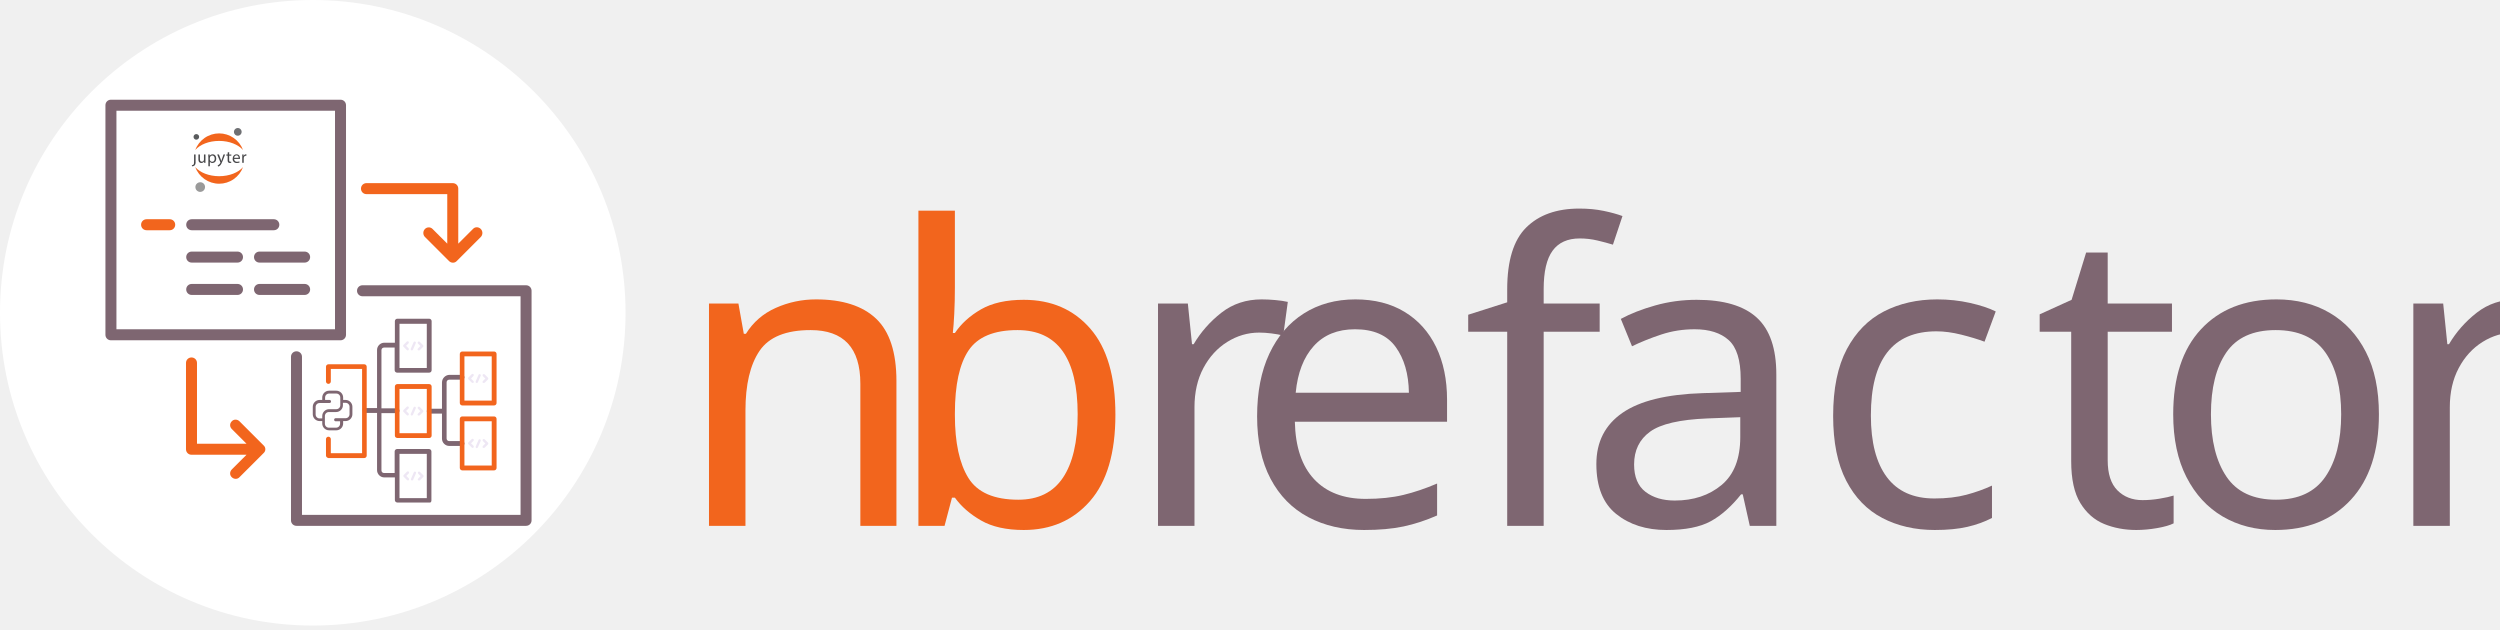
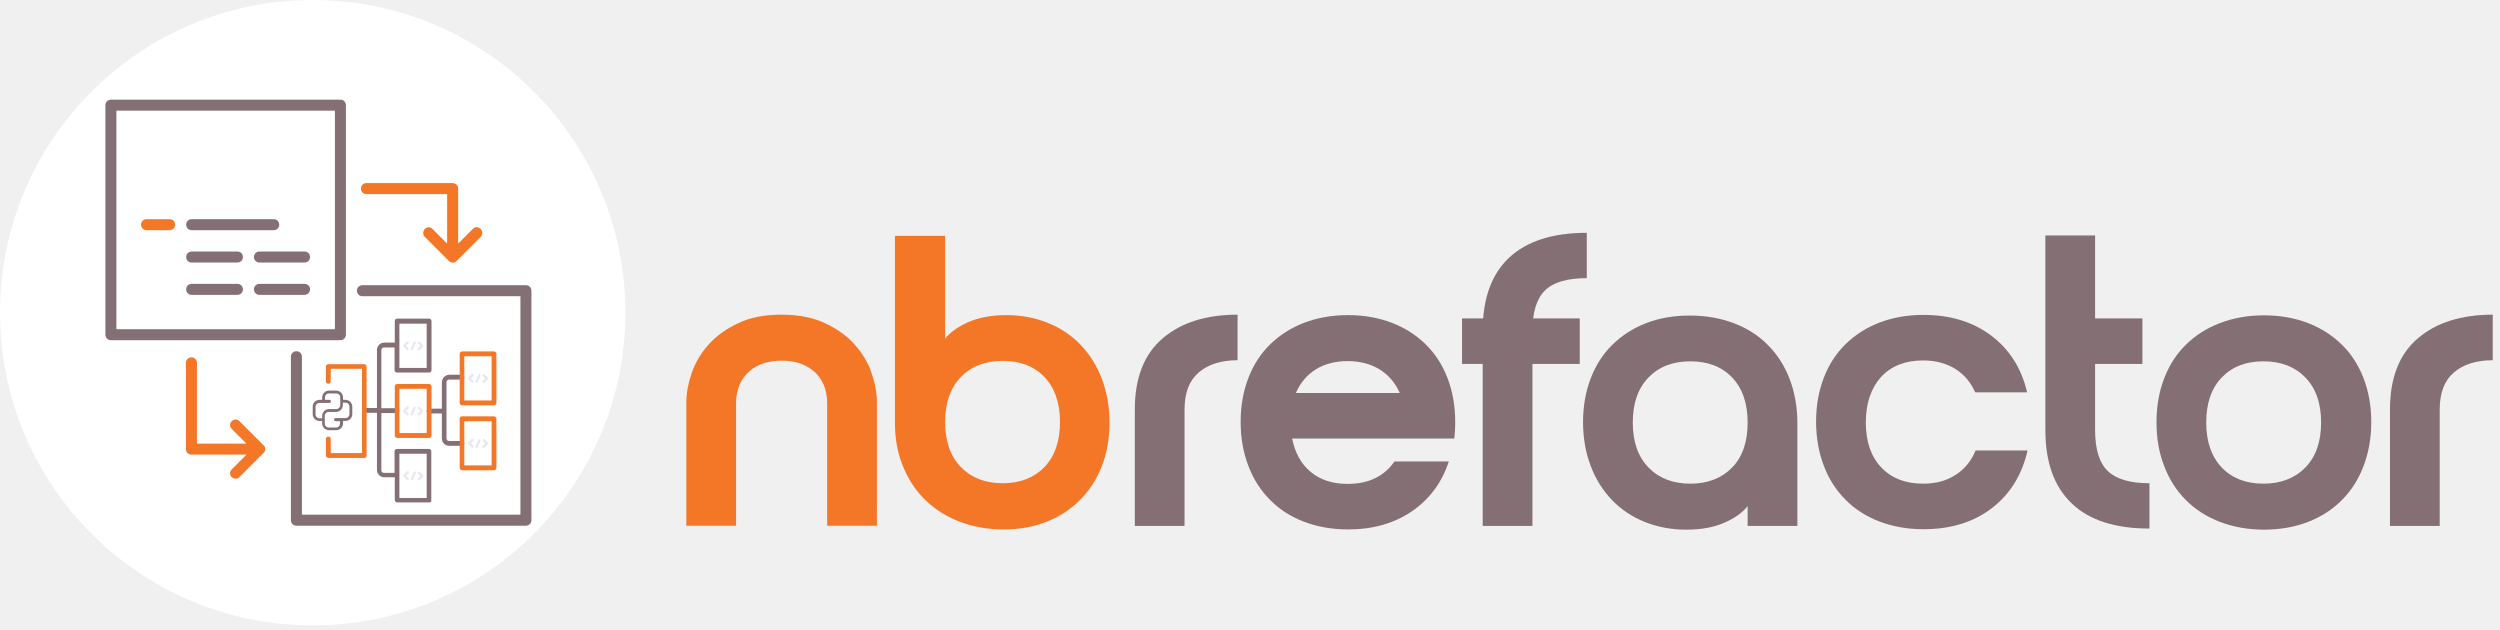
- <svg xmlns="http://www.w3.org/2000/svg" version="1.1" id="svg2" x="0px" y="0px" viewBox="0 0 1514.4 381.3" style="enable-background:new 0 0 1514.4 381.3;" xml:space="preserve">
+ <svg xmlns="http://www.w3.org/2000/svg" version="1.1" id="Layer_1" x="0px" y="0px" viewBox="0 0 1136.1 286" style="enable-background:new 0 0 1136.1 286;" xml:space="preserve">
  <style type="text/css">
	.st0{fill:#FFFFFF;}
- 	.st1{fill:#7E6671;}
- 	.st2{fill:#F2651D;}
- 	.st3{fill:#EEE7F4;}
- 	.st4{font-family:'Ibrand-Regular';}
- 	.st5{font-size:251.217px;}
- 	.st6{fill:#474749;}
- 	.st7{fill:#6F7073;}
- 	.st8{fill:#9A9A9A;}
- 	.st9{fill:#595B5D;}
+ 	.st1{fill:#846F75;}
+ 	.st2{fill:#F37726;}
+ 	.st3{fill:#EBE7F2;}
+ 	.st4{enable-background:new    ;}
+ 	.st5{fill:#4E4E4E;}
+ 	.st6{fill:#767677;}
+ 	.st7{fill:#9E9E9E;}
+ 	.st8{fill:#616262;}
</style>
-   <g id="g8" transform="matrix(1.333333,0,0,-1.333333,0,381.3333)">
-     <g id="g10" transform="scale(0.1)">
-       <path id="path12" class="st0" d="M1421,2860c784.8,0,1421-636.2,1421-1421c0-784.8-636.2-1421-1421-1421C636.2,18,0,654.2,0,1439    C0,2223.8,636.2,2860,1421,2860" />
-       <path id="path14" class="st1" d="M1522,1364H529v993h993V1364z M1572,1339v1043c0,14-11,25-25,25H504c-14,0-25-11-25-25V1339    c0-14,11-25,25-25h1043C1561,1314,1572,1325,1572,1339" />
-       <path id="path16" class="st1" d="M2390,1564h-743c-14,0-25-11-25-25s11-25,25-25h718V521h-993v718c0,14-11,25-25,25s-25-11-25-25    V496c0-14,11-25,25-25h1043c14,0,25,11,25,25v1043C2415,1553,2404,1564,2390,1564" />
-       <path id="path18" class="st1" d="M1244,1864H871c-14,0-25-11-25-25s11-25,25-25h373c14,0,25,11,25,25S1258,1864,1244,1864    L1244,1864" />
-       <path id="path20" class="st1" d="M871,1667h208c14,0,25,11,25,25s-11,25-25,25H871c-14,0-25-11-25-25S857,1667,871,1667" />
-       <path id="path22" class="st1" d="M1384,1717h-205c-14,0-25-11-25-25s11-25,25-25h205c14,0,25,11,25,25S1398,1717,1384,1717" />
-       <path id="path24" class="st1" d="M871,1520h208c14,0,25,11,25,25s-11,25-25,25H871c-14,0-25-11-25-25S857,1520,871,1520" />
-       <path id="path26" class="st1" d="M1384,1570h-205c-14,0-25-11-25-25s11-25,25-25h205c14,0,25,11,25,25S1398,1570,1384,1570" />
-       <path id="path28" class="st2" d="M771,1814H666c-14,0-25,11-25,25s11,25,25,25h105c14,0,25-11,25-25S785,1814,771,1814" />
-       <path id="path30" class="st2" d="M2184,1820c-10,10-26,10-35,0l-67-67v250c0,14-11,25-25,25h-392c-14,0-25-11-25-25s11-25,25-25    h367v-225l-67,67c-10,10-26,9-35-1s-9-25,0-35l110-110c10-10,26-10,35,0l110,110C2194,1794,2194,1810,2184,1820" />
-       <path id="path32" class="st2" d="M1198,836l-110,110c-10,10-26,10-35,0c-10-10-10-25,0-35l67-67H895v367c0,14-11,25-25,25    s-25-11-25-25V819c0-14,11-25,25-25h250l-67-67c-10-10-10-26,0-35c10-10,26-10,35,0l0,0l110,110C1208,811,1208,827,1198,836    L1198,836" />
-       <path id="path34" class="st1" d="M2008,1122v-119h-58c-6,0-11-5-11-11s5-11,11-11h58V867c0-18,15-33,33-33h58c6,0,11,5,11,11    s-5,11-11,11h-58c-7,0-12,5-12,12v255c0,7,5,12,12,12h58c6,0,11,5,11,11s-5,11-11,11h-58C2023,1156,2008,1141,2008,1122" />
-       <path id="path36" class="st1" d="M1815,597v201h124V597H1815z M1939,1389v-201h-124v201H1939z M1960,586v223c0,6-5,11-11,11h-145    c-6,0-11-5-11-11v-98h-48c-7,0-12,5-12,12v260h71c6,0,11,5,11,11c0,6-5,11-11,11h-71v264c0,7,5,12,12,12h48v-103c0-6,5-11,11-11    h146c6,0,11,5,11,11v223c0,6-5,11-11,11h-145c-6,0-11-5-11-11v-98h-48c-18,0-33-15-33-33v-264h-54c-6,0-11-5-11-11c0-6,5-11,11-11    h54V724c0-18,15-33,33-33h48V588c0-6,5-11,11-11h145C1956,575,1960,580,1960,586L1960,586" />
-       <path id="path38" class="st2" d="M1815,1093V892h124v201H1815z M1794,881v223c0,6,5,11,11,11h145c6,0,11-5,11-11V881    c0-6-5-11-11-11h-145C1798,871,1794,875,1794,881" />
-       <path id="path40" class="st2" d="M2110,1241v-201h124v201H2110z M2089,1029v223c0,6,5,11,11,11h145c6,0,11-5,11-11v-223    c0-6-5-11-11-11h-145C2094,1018,2089,1023,2089,1029" />
-       <path id="path42" class="st2" d="M2110,946V745h124v201H2110z M2089,734v223c0,6,5,11,11,11h145c6,0,11-5,11-11V734    c0-6-5-11-11-11h-145C2094,723,2089,728,2089,734" />
-       <path id="path44" class="st2" d="M1481,790v75c0,6,5,11,11,11c6,0,11-5,11-11v-64h142v383h-142v-57c0-6-5-11-11-11    c-6,0-11,5-11,11v67c0,6,5,11,11,11h163c6,0,11-5,11-11V790c0-6-5-11-11-11h-163C1486,780,1481,785,1481,790" />
-       <path id="path46" class="st1" d="M1495,1072h33c10,0,18-8,18-18v-35c0-10-8-18-18-18h-33c-17,0-31-14-31-31v-11h-12    c-10,0-18,8-18,18v34c0,10,8,18,18,18h45c4,0,7,3,7,7s-3,7-7,7h-20v11C1477,1064,1485,1072,1495,1072z M1570,1030c10,0,18-8,18-18    v-34c0-10-8-18-18-18h-45c-4,0-7-3-7-7s3-7,7-7h20v-11c0-10-8-18-18-18h-33c-10,0-18,8-18,18v35c0,10,8,18,18,18h33    c17,0,31,14,31,31v11H1570z M1464,1043h-12c-17,0-31-14-31-31v-34c0-17,14-31,31-31h12v-11c0-17,14-31,31-31h33c17,0,31,14,31,31    v11h11c17,0,31,14,31,31v34c0,17-14,31-31,31h-11v11c0,17-14,31-31,31h-33c-17,0-31-14-31-31V1043" />
-       <path id="path48" class="st3" d="M1871,1268c-3,0-5,2-5,5c0,1,0,1,0,2l13,30c1,3,4,4,7,3s4-4,3-7l-13-30    C1875,1269,1873,1268,1871,1268" />
-       <path id="path50" class="st3" d="M1902,1268c-3,0-5,2-5,5c0,1,1,3,2,4l11,11l-11,11c-2,2-2,6,0,8s6,2,8,0l15-15c2-2,2-6,0-8l0,0    l-15-15C1905,1268,1903,1268,1902,1268" />
-       <path id="path52" class="st3" d="M1852,1268c-1,0-3,1-4,2l-15,15c-2,2-2,6,0,8l15,15c2,2,6,2,8,0s2-6,0-8l0,0l-11-11l11-11    c2-2,2-6,0-8C1855,1268,1854,1268,1852,1268" />
-       <path id="path54" class="st3" d="M1872,677c-3,0-5,2-5,5c0,1,0,1,0,2l13,30c1,3,4,4,7,3s4-4,3-7l-13-30    C1876,678,1874,677,1872,677" />
-       <path id="path56" class="st3" d="M1903,677c-3,0-5,2-5,5c0,1,1,3,2,4l11,11l-11,11c-2,2-2,6,0,8s6,2,8,0l15-15c2-2,2-6,0-8l0,0    l-15-15C1906,677,1904,677,1903,677" />
-       <path id="path58" class="st3" d="M1853,677c-1,0-3,1-4,2l-15,15c-2,2-2,6,0,8l15,15c2,2,6,2,8,0s2-6,0-8l0,0l-11-11l11-11    c2-2,2-6,0-8C1856,677,1854,677,1853,677" />
-       <path id="path60" class="st3" d="M1871,972c-3,0-5,2-5,5c0,1,0,1,0,2l13,30c1,3,4,4,7,3s4-4,3-7l-13-30    C1875,974,1873,972,1871,972" />
-       <path id="path62" class="st3" d="M1902,972c-3,0-5,2-5,5c0,1,1,3,2,4l11,11l-11,11c-2,2-2,6,0,8s6,2,8,0l15-15c2-2,2-6,0-8l0,0    l-15-15C1905,973,1903,972,1902,972" />
-       <path id="path64" class="st3" d="M1852,972c-1,0-3,1-4,2l-15,15c-2,2-2,6,0,8l15,15c2,2,6,2,8,0s2-6,0-8l0,0l-11-11l11-11    c2-2,2-6,0-8C1855,973,1854,972,1852,972" />
-       <path id="path66" class="st3" d="M2166,1120c-3,0-5,2-5,5c0,1,0,1,0,2l13,30c1,3,4,4,7,3s4-4,3-7l-13-30    C2170,1121,2168,1120,2166,1120" />
-       <path id="path68" class="st3" d="M2197,1120c-3,0-5,2-5,5c0,1,1,3,2,4l11,11l-11,11c-2,2-2,6,0,8s6,2,8,0l15-15c2-2,2-6,0-8l0,0    l-15-15C2200,1121,2199,1120,2197,1120" />
-       <path id="path70" class="st3" d="M2147,1120c-1,0-3,1-4,2l-15,15c-2,2-2,6,0,8l15,15c2,2,6,2,8,0s2-6,0-8l0,0l-11-12l11-11    c2-2,2-6,0-8C2150,1121,2149,1120,2147,1120" />
-       <path id="path72" class="st3" d="M2166,824c-3,0-5,2-5,5c0,1,0,1,0,2l13,30c1,3,4,4,7,3s4-4,3-7l-13-30    C2170,826,2168,824,2166,824" />
-       <path id="path74" class="st3" d="M2197,825c-3,0-5,2-5,5c0,1,1,3,2,4l11,11l-11,11c-2,2-2,6,0,8s6,2,8,0l15-15c2-2,2-6,0-8l0,0    l-15-15C2200,825,2199,825,2197,825" />
-       <path id="path76" class="st3" d="M2147,825c-1,0-3,1-4,2l-15,15c-2,2-2,6,0,8l15,15c2,2,6,2,8,0s2-6,0-8l0,0l-11-11l11-11    c2-2,2-6,0-8C2150,825,2149,825,2147,825" />
-       <g id="g78" transform="scale(10)">
-         <text transform="matrix(0.75 0 0 -0.75 306.0876 47.0998)" class="st2 st4 st5">n</text>
-         <text transform="matrix(0.75 0 0 -0.75 401.234 47.0998)" class="st2 st4 st5">b</text>
+   <g>
+     <circle class="st0" cx="142.1" cy="142.1" r="142.1" />
+   </g>
+   <g>
+     <path class="st1" d="M157.2,152.1V47.8c0-1.4-1.1-2.5-2.5-2.5H50.4c-1.4,0-2.5,1.1-2.5,2.5v104.3c0,1.4,1.1,2.5,2.5,2.5h104.3   C156.1,154.6,157.2,153.5,157.2,152.1z M152.2,149.6H52.9V50.3h99.3L152.2,149.6L152.2,149.6z" />
+   </g>
+   <g>
+     <path class="st1" d="M239,129.6h-74.3c-1.4,0-2.5,1.1-2.5,2.5s1.1,2.5,2.5,2.5h71.8v99.3h-99.3v-71.8c0-1.4-1.1-2.5-2.5-2.5   s-2.5,1.1-2.5,2.5v74.3c0,1.4,1.1,2.5,2.5,2.5H239c1.4,0,2.5-1.1,2.5-2.5V132.1C241.5,130.7,240.4,129.6,239,129.6z" />
+   </g>
+   <g>
+     <path class="st1" d="M124.4,99.6H87.1c-1.4,0-2.5,1.1-2.5,2.5s1.1,2.5,2.5,2.5h37.3c1.4,0,2.5-1.1,2.5-2.5S125.8,99.6,124.4,99.6   L124.4,99.6z" />
+   </g>
+   <g>
+     <path class="st1" d="M87.1,119.3h20.8c1.4,0,2.5-1.1,2.5-2.5s-1.1-2.5-2.5-2.5H87.1c-1.4,0-2.5,1.1-2.5,2.5S85.7,119.3,87.1,119.3z   " />
+   </g>
+   <g>
+     <path class="st1" d="M138.4,114.3h-20.5c-1.4,0-2.5,1.1-2.5,2.5s1.1,2.5,2.5,2.5h20.5c1.4,0,2.5-1.1,2.5-2.5   S139.8,114.3,138.4,114.3z" />
+   </g>
+   <g>
+     <path class="st1" d="M87.1,134h20.8c1.4,0,2.5-1.1,2.5-2.5s-1.1-2.5-2.5-2.5H87.1c-1.4,0-2.5,1.1-2.5,2.5S85.7,134,87.1,134z" />
+   </g>
+   <g>
+     <path class="st1" d="M138.4,129h-20.5c-1.4,0-2.5,1.1-2.5,2.5s1.1,2.5,2.5,2.5h20.5c1.4,0,2.5-1.1,2.5-2.5S139.8,129,138.4,129z" />
+   </g>
+   <g>
+     <path class="st2" d="M77.1,104.6H66.6c-1.4,0-2.5-1.1-2.5-2.5s1.1-2.5,2.5-2.5h10.5c1.4,0,2.5,1.1,2.5,2.5S78.5,104.6,77.1,104.6z" />
+   </g>
+   <g>
+     <path class="st2" d="M218.4,104c-1-1-2.6-1-3.5,0l-6.7,6.7v-25c0-1.4-1.1-2.5-2.5-2.5h-39.2c-1.4,0-2.5,1.1-2.5,2.5   s1.1,2.5,2.5,2.5h36.7v22.5l-6.7-6.7c-1-1-2.6-0.9-3.5,0.1s-0.9,2.5,0,3.5l11,11c1,1,2.6,1,3.5,0l11-11   C219.4,106.6,219.4,105,218.4,104z" />
+   </g>
+   <g>
+     <path class="st2" d="M119.8,202.4l-11-11c-1-1-2.6-1-3.5,0c-1,1-1,2.5,0,3.5l6.7,6.7H89.5v-36.7c0-1.4-1.1-2.5-2.5-2.5   s-2.5,1.1-2.5,2.5v39.2c0,1.4,1.1,2.5,2.5,2.5h25l-6.7,6.7c-1,1-1,2.6,0,3.5c1,1,2.6,1,3.5,0l0,0l11-11   C120.8,204.9,120.8,203.3,119.8,202.4L119.8,202.4z" />
+   </g>
+   <g>
+     <path class="st1" d="M200.8,173.8v11.9H195c-0.6,0-1.1,0.5-1.1,1.1s0.5,1.1,1.1,1.1h5.8v11.4c0,1.8,1.5,3.3,3.3,3.3h5.8   c0.6,0,1.1-0.5,1.1-1.1s-0.5-1.1-1.1-1.1h-5.8c-0.7,0-1.2-0.5-1.2-1.2v-25.5c0-0.7,0.5-1.2,1.2-1.2h5.8c0.6,0,1.1-0.5,1.1-1.1   s-0.5-1.1-1.1-1.1h-5.8C202.3,170.4,200.8,171.9,200.8,173.8z" />
+   </g>
+   <g>
+     <path class="st1" d="M196,227.4v-22.3c0-0.6-0.5-1.1-1.1-1.1h-14.5c-0.6,0-1.1,0.5-1.1,1.1v9.8h-4.8c-0.7,0-1.2-0.5-1.2-1.2v-26   h7.1c0.6,0,1.1-0.5,1.1-1.1s-0.5-1.1-1.1-1.1h-7.1v-26.4c0-0.7,0.5-1.2,1.2-1.2h4.8v10.3c0,0.6,0.5,1.1,1.1,1.1H195   c0.6,0,1.1-0.5,1.1-1.1v-22.3c0-0.6-0.5-1.1-1.1-1.1h-14.5c-0.6,0-1.1,0.5-1.1,1.1v9.8h-4.8c-1.8,0-3.3,1.5-3.3,3.3v26.4h-5.4   c-0.6,0-1.1,0.5-1.1,1.1s0.5,1.1,1.1,1.1h5.4v26c0,1.8,1.5,3.3,3.3,3.3h4.8v10.3c0,0.6,0.5,1.1,1.1,1.1H195   C195.6,228.5,196,228,196,227.4L196,227.4z M193.9,147.1v20.1h-12.4v-20.1H193.9z M181.5,226.3v-20.1h12.4v20.1H181.5z" />
+   </g>
+   <g>
+     <path class="st2" d="M179.4,197.9v-22.3c0-0.6,0.5-1.1,1.1-1.1H195c0.6,0,1.1,0.5,1.1,1.1v22.3c0,0.6-0.5,1.1-1.1,1.1h-14.5   C179.8,198.9,179.4,198.5,179.4,197.9z M181.5,176.7v20.1h12.4v-20.1H181.5z" />
+   </g>
+   <g>
+     <path class="st2" d="M208.9,183.1v-22.3c0-0.6,0.5-1.1,1.1-1.1h14.5c0.6,0,1.1,0.5,1.1,1.1v22.3c0,0.6-0.5,1.1-1.1,1.1H210   C209.4,184.2,208.9,183.7,208.9,183.1z M211,161.9V182h12.4v-20.1H211z" />
+   </g>
+   <g>
+     <path class="st2" d="M208.9,212.6v-22.3c0-0.6,0.5-1.1,1.1-1.1h14.5c0.6,0,1.1,0.5,1.1,1.1v22.3c0,0.6-0.5,1.1-1.1,1.1H210   C209.4,213.7,208.9,213.2,208.9,212.6z M211,191.4v20.1h12.4v-20.1H211z" />
+   </g>
+   <g>
+     <path class="st2" d="M148.1,207v-7.5c0-0.6,0.5-1.1,1.1-1.1s1.1,0.5,1.1,1.1v6.4h14.2v-38.3h-14.2v5.7c0,0.6-0.5,1.1-1.1,1.1   s-1.1-0.5-1.1-1.1v-6.7c0-0.6,0.5-1.1,1.1-1.1h16.3c0.6,0,1.1,0.5,1.1,1.1V207c0,0.6-0.5,1.1-1.1,1.1h-16.3   C148.6,208,148.1,207.5,148.1,207z" />
+   </g>
+   <g>
+     <path class="st1" d="M146.4,181.7h-1.2c-1.7,0-3.1,1.4-3.1,3.1v3.4c0,1.7,1.4,3.1,3.1,3.1h1.2v1.1c0,1.7,1.4,3.1,3.1,3.1h3.3   c1.7,0,3.1-1.4,3.1-3.1v-1.1h1.1c1.7,0,3.1-1.4,3.1-3.1v-3.4c0-1.7-1.4-3.1-3.1-3.1h-1.1v-1.1c0-1.7-1.4-3.1-3.1-3.1h-3.3   c-1.7,0-3.1,1.4-3.1,3.1V181.7z M157,183c1,0,1.8,0.8,1.8,1.8v3.4c0,1-0.8,1.8-1.8,1.8h-4.5c-0.4,0-0.7,0.3-0.7,0.7   s0.3,0.7,0.7,0.7h2v1.1c0,1-0.8,1.8-1.8,1.8h-3.3c-1,0-1.8-0.8-1.8-1.8V189c0-1,0.8-1.8,1.8-1.8h3.3c1.7,0,3.1-1.4,3.1-3.1V183H157   z M149.5,178.8h3.3c1,0,1.8,0.8,1.8,1.8v3.5c0,1-0.8,1.8-1.8,1.8h-3.3c-1.7,0-3.1,1.4-3.1,3.1v1.1h-1.2c-1,0-1.8-0.8-1.8-1.8v-3.4   c0-1,0.8-1.8,1.8-1.8h4.5c0.4,0,0.7-0.3,0.7-0.7s-0.3-0.7-0.7-0.7h-2v-1.1C147.7,179.6,148.5,178.8,149.5,178.8z" />
+   </g>
+   <g>
+     <g>
+       <path class="st3" d="M187.1,159.2c-0.3,0-0.5-0.2-0.5-0.5c0-0.1,0-0.1,0-0.2l1.3-3c0.1-0.3,0.4-0.4,0.7-0.3    c0.3,0.1,0.4,0.4,0.3,0.7l-1.3,3C187.5,159.1,187.3,159.2,187.1,159.2z" />
+     </g>
+     <g>
+       <path class="st3" d="M190.2,159.2c-0.3,0-0.5-0.2-0.5-0.5c0-0.1,0.1-0.3,0.2-0.4l1.1-1.1l-1.1-1.1c-0.2-0.2-0.2-0.6,0-0.8    s0.6-0.2,0.8,0l1.5,1.5c0.2,0.2,0.2,0.6,0,0.8l0,0l-1.5,1.5C190.5,159.2,190.3,159.2,190.2,159.2z" />
+     </g>
+     <g>
+       <path class="st3" d="M185.2,159.2c-0.1,0-0.3-0.1-0.4-0.2l-1.5-1.5c-0.2-0.2-0.2-0.6,0-0.8l1.5-1.5c0.2-0.2,0.6-0.2,0.8,0    s0.2,0.6,0,0.8l0,0l-1.1,1.1l1.1,1.1c0.2,0.2,0.2,0.6,0,0.8C185.5,159.2,185.4,159.2,185.2,159.2z" />
+     </g>
+   </g>
+   <g>
+     <g>
+       <path class="st3" d="M187.2,218.3c-0.3,0-0.5-0.2-0.5-0.5c0-0.1,0-0.1,0-0.2l1.3-3c0.1-0.3,0.4-0.4,0.7-0.3s0.4,0.4,0.3,0.7    l-1.3,3C187.6,218.2,187.4,218.3,187.2,218.3z" />
+     </g>
+     <g>
+       <path class="st3" d="M190.3,218.3c-0.3,0-0.5-0.2-0.5-0.5c0-0.1,0.1-0.3,0.2-0.4l1.1-1.1l-1.1-1.1c-0.2-0.2-0.2-0.6,0-0.8    s0.6-0.2,0.8,0l1.5,1.5c0.2,0.2,0.2,0.6,0,0.8l0,0l-1.5,1.5C190.6,218.3,190.4,218.3,190.3,218.3z" />
+     </g>
+     <g>
+       <path class="st3" d="M185.3,218.3c-0.1,0-0.3-0.1-0.4-0.2l-1.5-1.5c-0.2-0.2-0.2-0.6,0-0.8l1.5-1.5c0.2-0.2,0.6-0.2,0.8,0    s0.2,0.6,0,0.8l0,0l-1.1,1.1l1.1,1.1c0.2,0.2,0.2,0.6,0,0.8C185.6,218.3,185.4,218.3,185.3,218.3z" />
+     </g>
+   </g>
+   <g>
+     <g>
+       <path class="st3" d="M187.1,188.8c-0.3,0-0.5-0.2-0.5-0.5c0-0.1,0-0.1,0-0.2l1.3-3c0.1-0.3,0.4-0.4,0.7-0.3s0.4,0.4,0.3,0.7    l-1.3,3C187.5,188.6,187.3,188.8,187.1,188.8z" />
+     </g>
+     <g>
+       <path class="st3" d="M190.2,188.8c-0.3,0-0.5-0.2-0.5-0.5c0-0.1,0.1-0.3,0.2-0.4l1.1-1.1l-1.1-1.1c-0.2-0.2-0.2-0.6,0-0.8    s0.6-0.2,0.8,0l1.5,1.5c0.2,0.2,0.2,0.6,0,0.8l0,0l-1.5,1.5C190.5,188.7,190.3,188.8,190.2,188.8z" />
+     </g>
+     <g>
+       <path class="st3" d="M185.2,188.8c-0.1,0-0.3-0.1-0.4-0.2l-1.5-1.5c-0.2-0.2-0.2-0.6,0-0.8l1.5-1.5c0.2-0.2,0.6-0.2,0.8,0    s0.2,0.6,0,0.8l0,0l-1.1,1.1l1.1,1.1c0.2,0.2,0.2,0.6,0,0.8C185.5,188.7,185.4,188.8,185.2,188.8z" />
+     </g>
+   </g>
+   <g>
+     <g>
+       <path class="st3" d="M216.6,174c-0.3,0-0.5-0.2-0.5-0.5c0-0.1,0-0.1,0-0.2l1.3-3c0.1-0.3,0.4-0.4,0.7-0.3s0.4,0.4,0.3,0.7l-1.3,3    C217,173.9,216.8,174,216.6,174z" />
+     </g>
+     <g>
+       <path class="st3" d="M219.7,174c-0.3,0-0.5-0.2-0.5-0.5c0-0.1,0.1-0.3,0.2-0.4l1.1-1.1l-1.1-1.1c-0.2-0.2-0.2-0.6,0-0.8    s0.6-0.2,0.8,0l1.5,1.5c0.2,0.2,0.2,0.6,0,0.8l0,0l-1.5,1.5C220,173.9,219.9,174,219.7,174z" />
+     </g>
+     <g>
+       <path class="st3" d="M214.7,174c-0.1,0-0.3-0.1-0.4-0.2l-1.5-1.5c-0.2-0.2-0.2-0.6,0-0.8l1.5-1.5c0.2-0.2,0.6-0.2,0.8,0    s0.2,0.6,0,0.8l0,0L214,172l1.1,1.1c0.2,0.2,0.2,0.6,0,0.8C215,173.9,214.9,174,214.7,174z" />
+     </g>
+   </g>
+   <g>
+     <g>
+       <path class="st3" d="M216.6,203.6c-0.3,0-0.5-0.2-0.5-0.5c0-0.1,0-0.1,0-0.2l1.3-3c0.1-0.3,0.4-0.4,0.7-0.3    c0.3,0.1,0.4,0.4,0.3,0.7l-1.3,3C217,203.4,216.8,203.6,216.6,203.6z" />
+     </g>
+     <g>
+       <path class="st3" d="M219.7,203.5c-0.3,0-0.5-0.2-0.5-0.5c0-0.1,0.1-0.3,0.2-0.4l1.1-1.1l-1.1-1.1c-0.2-0.2-0.2-0.6,0-0.8    s0.6-0.2,0.8,0l1.5,1.5c0.2,0.2,0.2,0.6,0,0.8l0,0l-1.5,1.5C220,203.5,219.9,203.5,219.7,203.5z" />
+     </g>
+     <g>
+       <path class="st3" d="M214.7,203.5c-0.1,0-0.3-0.1-0.4-0.2l-1.5-1.5c-0.2-0.2-0.2-0.6,0-0.8l1.5-1.5c0.2-0.2,0.6-0.2,0.8,0    s0.2,0.6,0,0.8l0,0l-1.1,1.1l1.1,1.1c0.2,0.2,0.2,0.6,0,0.8C215,203.5,214.9,203.5,214.7,203.5z" />
+     </g>
+   </g>
+   <g class="st4">
+     <path class="st2" d="M355.1,143c7.8,0,14.4,1.3,19.9,3.9c5.5,2.6,10,5.8,13.5,9.8c3.5,4,6.1,8.3,7.6,12.9c1.6,4.6,2.4,9,2.4,13.2   v56.1h-22.6v-55.6c0-3.4-0.6-6.3-1.7-8.7c-1.1-2.4-2.6-4.4-4.5-6c-1.9-1.6-4.1-2.8-6.6-3.6c-2.5-0.8-5.2-1.1-7.9-1.1   c-2.8,0-5.4,0.4-7.9,1.1c-2.5,0.8-4.7,1.9-6.6,3.6c-1.9,1.6-3.4,3.6-4.5,6c-1.1,2.4-1.7,5.3-1.7,8.7v55.6h-22.6v-56.1   c0-4.1,0.8-8.5,2.4-13.2c1.6-4.6,4.1-9,7.6-12.9c3.5-4,8-7.2,13.5-9.8C340.7,144.3,347.3,143,355.1,143z" />
+     <path class="st2" d="M429.5,107v46.9c2.3-2.9,5.8-5.4,10.5-7.5c4.8-2.1,10.6-3.2,17.3-3.2c6.8,0,13.1,1.2,18.8,3.5   c5.8,2.3,10.7,5.6,14.9,9.9c4.1,4.3,7.4,9.4,9.7,15.5c2.3,6,3.5,12.7,3.5,20c0,7.3-1.2,13.9-3.5,19.8c-2.3,5.9-5.6,11-9.9,15.3   c-4.3,4.3-9.3,7.6-15.2,9.9c-5.8,2.3-12.3,3.5-19.5,3.5c-6.9,0-13.4-1.1-19.4-3.3c-6-2.2-11.2-5.4-15.6-9.5   c-4.4-4.1-7.9-9.2-10.5-15.3c-2.6-6-3.9-12.8-3.9-20.3v-85H429.5z M474.6,171.3c-4.7-4.9-11-7.3-18.9-7.3c-7.9,0-14.3,2.4-19,7.3   c-4.8,4.9-7.2,11.7-7.2,20.5c0,8.8,2.4,15.6,7.2,20.5c4.8,4.9,11.1,7.3,19,7.3c7.9,0,14.2-2.5,18.9-7.3c4.7-4.9,7.1-11.7,7.1-20.5   C481.7,183,479.3,176.2,474.6,171.3z" />
+   </g>
+   <g class="st4">
+     <path class="st1" d="M515.7,186.1c0-14.3,4.2-25.1,12.6-32.3c8.4-7.2,19.8-10.8,34.1-10.8v20.7c-7.5,0-13.4,1.9-17.7,5.6   c-4.3,3.7-6.4,9.3-6.4,16.9v52.8h-22.6V186.1z" />
+     <path class="st1" d="M612.4,219.9c9.5,0,16.6-3.4,21.3-10.2h24.7c-3.1,9.5-8.7,17.1-16.7,22.6c-8,5.5-17.7,8.3-29.1,8.3   c-7.3,0-13.9-1.2-20-3.5c-6-2.3-11.2-5.6-15.4-9.9c-4.3-4.3-7.6-9.4-9.9-15.5c-2.3-6-3.5-12.7-3.5-20c0-7.3,1.2-13.9,3.5-19.9   c2.3-6,5.6-11.1,9.9-15.3c4.3-4.2,9.4-7.5,15.4-9.8c6-2.3,12.7-3.5,20-3.5c7.3,0,13.9,1.2,19.9,3.5c6,2.3,11.1,5.6,15.4,9.8   c4.3,4.2,7.6,9.3,9.9,15.3c2.3,6,3.5,12.6,3.5,19.9c0,1.4,0,2.7-0.1,3.9c-0.1,1.2-0.2,2.4-0.3,3.7h-73.7c1.3,6.5,4.1,11.6,8.5,15.2   C600,218.1,605.6,219.9,612.4,219.9z M636.1,178.6c-2-4.6-5.1-8.2-9.1-10.7c-4.1-2.5-8.9-3.8-14.6-3.8c-5.7,0-10.5,1.3-14.5,3.8   c-4,2.5-7,6.1-9,10.7H636.1z" />
+     <path class="st1" d="M664.4,165.4v-20.7h53.5v20.7H664.4z M721.1,126.4c-8.9,0-15.3,1.9-19,5.6c-3.8,3.7-5.7,9.9-5.7,18.6v88.4   h-22.6v-88.6c0-14.7,4-25.8,12-33.3c8-7.5,19.8-11.3,35.3-11.3V126.4z" />
+     <path class="st1" d="M768,143.4c7.3,0,13.9,1.2,20,3.5c6,2.3,11.2,5.6,15.4,9.9c4.3,4.3,7.6,9.4,9.9,15.5c2.3,6,3.5,12.7,3.5,20   v46.7h-22.6v-9c-2.3,2.9-5.7,5.4-10.5,7.5c-4.7,2.1-10.5,3.2-17.4,3.2c-6.8,0-13.1-1.2-18.8-3.5c-5.8-2.3-10.7-5.6-14.9-9.9   c-4.1-4.3-7.4-9.4-9.7-15.5c-2.3-6-3.5-12.7-3.5-20c0-7.3,1.2-13.9,3.5-19.9c2.3-6,5.6-11.1,9.9-15.3c4.3-4.2,9.4-7.5,15.4-9.8   C754.1,144.5,760.7,143.4,768,143.4z M794.2,192c0-8.8-2.4-15.6-7.1-20.5c-4.7-4.9-11-7.3-18.9-7.3c-7.9,0-14.3,2.4-19,7.3   c-4.8,4.9-7.2,11.7-7.2,20.5c0,8.8,2.4,15.6,7.2,20.5c4.8,4.9,11.1,7.3,19,7.3c7.9,0,14.2-2.5,18.9-7.3   C791.9,207.6,794.2,200.8,794.2,192z" />
+     <path class="st1" d="M847.9,192c0,8.8,2.4,15.6,7.1,20.5c4.7,4.9,11,7.3,18.9,7.3c5.8,0,10.7-1.3,14.8-4c4.1-2.6,7.1-6.3,9.1-11.1   h23.6c-2.5,11.1-7.9,19.8-16.2,26.2s-18.7,9.6-31.1,9.6c-7.3,0-13.9-1.2-20-3.5c-6-2.3-11.2-5.6-15.4-9.9   c-4.3-4.3-7.6-9.4-9.9-15.5c-2.3-6-3.5-12.7-3.5-20c0-7.3,1.2-13.9,3.5-19.9c2.3-6,5.6-11.1,9.9-15.3c4.3-4.2,9.4-7.5,15.4-9.8   c6-2.3,12.7-3.5,20-3.5c12.3,0,22.6,3.2,30.9,9.5c8.3,6.3,13.7,14.9,16.2,25.7h-23.6c-2-4.6-5.1-8.2-9.1-10.7   c-4.1-2.5-8.9-3.8-14.6-3.8c-7.9,0-14.2,2.4-18.9,7.3C850.3,176.3,847.9,183.2,847.9,192z" />
+     <path class="st1" d="M976.8,240.2c-15.6,0-27.4-3.8-35.3-11.4c-8-7.6-12-18.7-12-33.3V107h22.6v88.4c0,8.7,1.9,14.9,5.7,18.6   c3.8,3.7,10.1,5.6,19,5.6V240.2z M973.6,144.7v20.7h-36v-20.7H973.6z" />
+     <path class="st1" d="M980,191.8c0-7.3,1.2-13.9,3.5-19.9c2.3-6,5.6-11.1,9.9-15.3c4.3-4.2,9.4-7.5,15.5-9.8c6-2.3,12.7-3.5,20-3.5   c7.3,0,13.9,1.2,19.9,3.5c6,2.3,11.1,5.6,15.4,9.8c4.3,4.2,7.6,9.3,9.9,15.3c2.3,6,3.5,12.6,3.5,19.9c0,7.3-1.2,13.9-3.5,20   c-2.3,6-5.6,11.2-9.9,15.5c-4.3,4.3-9.4,7.6-15.4,9.9c-6,2.3-12.6,3.5-19.9,3.5c-7.3,0-13.9-1.2-20-3.5c-6-2.3-11.2-5.6-15.5-9.9   c-4.3-4.3-7.6-9.4-9.9-15.5C981.1,205.7,980,199.1,980,191.8z M1002.6,192c0,8.8,2.4,15.6,7.1,20.5s11,7.3,18.9,7.3   s14.3-2.5,19-7.3c4.8-4.9,7.2-11.7,7.2-20.5c0-8.8-2.4-15.6-7.2-20.5c-4.8-4.9-11.1-7.3-19-7.3s-14.2,2.4-18.9,7.3   C1005,176.3,1002.6,183.2,1002.6,192z" />
+     <path class="st1" d="M1086.1,186.1c0-14.3,4.2-25.1,12.6-32.3c8.4-7.2,19.8-10.8,34.1-10.8v20.7c-7.5,0-13.4,1.9-17.7,5.6   c-4.3,3.7-6.4,9.3-6.4,16.9v52.8h-22.6V186.1z" />
+   </g>
+   <g id="Canvas" transform="translate(-1640 -2453)">
+     <g id="Group_2_">
+       <g id="Group_1_">
+         <g id="Group">
+           <g id="g">
+             <g id="path">
+               <g id="path9_fill">
+                 <g transform="translate(1640.54 2474.36)">
+                   <g id="path0_fill">
+                     <path class="st5" d="M1728.2,2526.3c0,0.9-0.1,1.2-0.3,1.4c-0.2,0.2-0.5,0.3-0.8,0.3l0.1,0.5c0.4,0,0.9-0.1,1.2-0.4           c0.2-0.2,0.3-0.5,0.4-0.7s0.1-0.5,0.1-0.8v-3.4h-0.7V2526.3L1728.2,2526.3z" />
+                   </g>
+                 </g>
+               </g>
+             </g>
+             <g id="path_1_">
+               <g id="path10_fill">
+                 <g transform="translate(1645.68 2474.37)">
+                   <g id="path1_fill">
+                     <path class="st5" d="M1733.3,2525.9c0,0.4,0,0.7,0,1h-0.6l0-0.6c-0.1,0.2-0.3,0.4-0.5,0.5s-0.5,0.2-0.7,0.2           c-0.6,0-1.3-0.3-1.3-1.7v-2.2h0.7v2.1c0,0.7,0.2,1.2,0.8,1.2c0.1,0,0.3,0,0.4-0.1c0.1,0,0.2-0.1,0.3-0.2           c0.1-0.1,0.2-0.2,0.2-0.3s0.1-0.2,0.1-0.4v-2.3h0.7L1733.3,2525.9L1733.3,2525.9z" />
+                   </g>
+                 </g>
+               </g>
+             </g>
+             <g id="path_2_">
+               <g id="path11_fill">
+                 <g transform="translate(1653.39 2474.26)">
+                   <g id="path2_fill">
+                     <path class="st5" d="M1734.6,2524.4c0-0.5,0-0.9,0-1.2h0.6l0,0.6c0.1-0.2,0.3-0.4,0.6-0.6c0.2-0.1,0.5-0.2,0.8-0.2           c0.9,0,1.6,0.8,1.6,1.9c0,1.4-0.8,2-1.7,2c-0.2,0-0.5,0-0.7-0.1c-0.2-0.1-0.4-0.3-0.5-0.5l0,0v2.1h-0.7V2524.4           L1734.6,2524.4z M1735.3,2525.4c0,0.1,0,0.2,0,0.3c0.1,0.2,0.2,0.4,0.4,0.6c0.2,0.1,0.4,0.2,0.7,0.2c0.7,0,1.2-0.6,1.2-1.5           c0-0.8-0.4-1.4-1.1-1.4c-0.3,0-0.6,0.2-0.8,0.4c-0.2,0.2-0.3,0.5-0.3,0.8V2525.4z" />
+                   </g>
+                 </g>
+               </g>
+             </g>
+             <g id="path_3_">
+               <g id="path12_fill">
+                 <g transform="translate(1660.43 2474.39)">
+                   <g id="path3_fill">
+                     <path class="st5" d="M1739.5,2523.2l0.8,2.2c0.1,0.2,0.2,0.5,0.2,0.8c0.1-0.2,0.1-0.5,0.2-0.8l0.8-2.2h0.7l-1,2.7           c-0.5,1.3-0.8,2-1.3,2.4c-0.2,0.2-0.5,0.4-0.8,0.4l-0.2-0.6c0.2-0.1,0.4-0.2,0.6-0.3c0.3-0.2,0.5-0.5,0.6-0.8           c0-0.1,0-0.1,0.1-0.2c0-0.1,0-0.1,0-0.2l-1.4-3.5L1739.5,2523.2L1739.5,2523.2z" />
+                   </g>
+                 </g>
+               </g>
+             </g>
+             <g id="path_4_">
+               <g id="path13_fill">
+                 <g transform="translate(1667.55 2472.54)">
+                   <g id="path4_fill">
+                     <path class="st5" d="M1744.1,2522.1v1.1h1v0.5h-1v2c0,0.5,0.1,0.7,0.5,0.7c0.1,0,0.3,0,0.4,0l0,0.5           c-0.2,0.1-0.4,0.1-0.6,0.1c-0.1,0-0.3,0-0.4-0.1c-0.1,0-0.2-0.1-0.3-0.2c-0.2-0.3-0.3-0.6-0.3-1v-2.1h-0.6v-0.5h0.6v-0.9           L1744.1,2522.1z" />
+                   </g>
+                 </g>
+               </g>
+             </g>
+             <g id="path_5_">
+               <g id="path14_fill">
+                 <g transform="translate(1672.47 2474.29)">
+                   <g id="path5_fill">
+                     <path class="st5" d="M1746.4,2525.2c0,0.2,0,0.4,0.1,0.5c0.1,0.2,0.2,0.3,0.3,0.4c0.1,0.1,0.3,0.2,0.4,0.3s0.3,0.1,0.5,0.1           c0.4,0,0.7-0.1,1-0.2l0.1,0.5c-0.4,0.2-0.8,0.2-1.3,0.2c-0.3,0-0.5,0-0.7-0.1c-0.2-0.1-0.5-0.2-0.6-0.4           c-0.2-0.2-0.3-0.4-0.4-0.6c-0.1-0.2-0.1-0.5-0.1-0.7c0-1.1,0.7-2,1.8-2c1.2,0,1.6,1.1,1.6,1.8c0,0.1,0,0.2,0,0.3           L1746.4,2525.2L1746.4,2525.2z M1748.4,2524.7c0-0.1,0-0.3,0-0.4c0-0.1-0.1-0.3-0.2-0.4c-0.1-0.1-0.2-0.2-0.3-0.2           s-0.3-0.1-0.4-0.1c-0.3,0-0.5,0.1-0.7,0.4c-0.2,0.2-0.3,0.5-0.3,0.8H1748.4z" />
+                   </g>
+                 </g>
+               </g>
+             </g>
+             <g id="path_6_">
+               <g id="path15_fill">
+                 <g transform="translate(1679.98 2474.24)">
+                   <g id="path6_fill">
+                     <path class="st5" d="M1750.1,2524.4c0-0.4,0-0.8,0-1.2h0.6v0.7h0c0.1-0.2,0.2-0.4,0.4-0.6c0.2-0.1,0.4-0.2,0.6-0.2           c0.1,0,0.1,0,0.2,0v0.6c-0.1,0-0.2,0-0.2,0c-0.2,0-0.5,0.1-0.6,0.3c-0.2,0.2-0.3,0.4-0.3,0.6c0,0.1,0,0.2,0,0.3v2h-0.7           L1750.1,2524.4L1750.1,2524.4z" />
+                   </g>
+                 </g>
+               </g>
+             </g>
+           </g>
+         </g>
+         <g id="g_1_">
+           <g id="path_7_">
+             <g id="path16_fill">
+               <g transform="translate(1673.48 2453.69)">
+                 <g id="path7_fill">
+                   <path class="st6" d="M1749.8,2512.8c0,0.3-0.1,0.7-0.2,1s-0.4,0.5-0.8,0.7c-0.3,0.2-0.7,0.2-1,0.2c-0.3,0-0.7-0.2-0.9-0.4          c-0.3-0.2-0.4-0.5-0.5-0.9c-0.1-0.3-0.1-0.7,0.1-1c0.1-0.3,0.3-0.6,0.6-0.8c0.3-0.2,0.6-0.3,1-0.3c0.2,0,0.5,0,0.7,0.1          c0.2,0.1,0.4,0.2,0.6,0.3c0.2,0.2,0.3,0.3,0.4,0.5S1749.8,2512.6,1749.8,2512.8L1749.8,2512.8z" />
+                 </g>
+               </g>
+             </g>
+           </g>
+           <g id="path_8_">
+             <g id="path17_fill">
+               <g transform="translate(1643.21 2484.27)">
+                 <g id="path8_fill">
+                   <path class="st2" d="M1739.6,2533c-4.7,0-8.7-1.7-10.9-4.1c0.8,2.2,2.3,4.1,4.2,5.5s4.2,2.1,6.6,2.1c2.4,0,4.7-0.7,6.6-2.1          c1.9-1.4,3.4-3.3,4.2-5.5C1748.3,2531.4,1744.2,2533,1739.6,2533z" />
+                 </g>
+               </g>
+             </g>
+           </g>
+           <g id="path_9_">
+             <g id="path18_fill">
+               <g transform="translate(1643.21 2457.88)">
+                 <g id="path9_fill_1_">
+                   <path class="st2" d="M1739.6,2517c4.7,0,8.7,1.7,10.9,4.1c-0.8-2.2-2.3-4.1-4.2-5.5c-1.9-1.4-4.2-2.1-6.6-2.1          c-2.4,0-4.7,0.7-6.6,2.1s-3.4,3.3-4.2,5.5C1730.8,2518.7,1734.9,2517,1739.6,2517z" />
+                 </g>
+               </g>
+             </g>
+           </g>
+           <g id="path_10_">
+             <g id="path19_fill">
+               <g transform="translate(1643.28 2496.09)">
+                 <g id="path10_fill_1_">
+                   <path class="st7" d="M1733.2,2537.8c0,0.4-0.1,0.9-0.3,1.3c-0.2,0.4-0.5,0.7-0.9,0.9c-0.4,0.2-0.8,0.3-1.3,0.2          c-0.4-0.1-0.8-0.3-1.2-0.5s-0.6-0.7-0.7-1.1c-0.1-0.4-0.1-0.9,0.1-1.3c0.1-0.4,0.4-0.8,0.8-1c0.4-0.3,0.8-0.4,1.2-0.4          c0.3,0,0.6,0,0.8,0.1c0.3,0.1,0.5,0.2,0.7,0.4c0.2,0.2,0.4,0.4,0.5,0.7C1733.1,2537.3,1733.1,2537.6,1733.2,2537.8          L1733.2,2537.8z" />
+                 </g>
+               </g>
+             </g>
+           </g>
+           <g id="path_11_">
+             <g id="path20_fill">
+               <g transform="translate(1641.87 2458.43)">
+                 <g id="path11_fill_1_">
+                   <path class="st8" d="M1729.2,2516.5c-0.3,0-0.5-0.1-0.7-0.2c-0.2-0.1-0.4-0.3-0.5-0.6c-0.1-0.2-0.1-0.5-0.1-0.7          c0-0.2,0.2-0.5,0.3-0.7c0.2-0.2,0.4-0.3,0.6-0.4c0.2-0.1,0.5,0,0.7,0s0.4,0.2,0.6,0.4c0.1,0.2,0.2,0.4,0.2,0.7          c0,0.3-0.1,0.7-0.3,0.9C1729.9,2516.3,1729.6,2516.4,1729.2,2516.5z" />
+                 </g>
+               </g>
+             </g>
+           </g>
+         </g>
      </g>
-       <g id="g84" transform="scale(10)">
-         <text transform="matrix(0.75 0 0 -0.75 510.0876 47.0998)" class="st1 st4 st5">r</text>
-         <text transform="matrix(0.75 0 0 -0.75 560.7701 47.0998)" class="st1 st4 st5">e</text>
-         <text transform="matrix(0.75 0 0 -0.75 664.2087 47.0998)" class="st1 st4 st5">f</text>
-         <text transform="matrix(0.75 0 0 -0.75 716.5871 47.0998)" class="st1 st4 st5">a</text>
-         <text transform="matrix(0.75 0 0 -0.75 822.4748 47.0998)" class="st1 st4 st5">c</text>
-         <text transform="matrix(0.75 0 0 -0.75 923.6531 47.0998)" class="st1 st4 st5">t</text>
-         <text transform="matrix(0.75 0 0 -0.75 976.9719 47.0998)" class="st1 st4 st5">o</text>
-         <text transform="matrix(0.75 0 0 -0.75 1080.41 47.0998)" class="st1 st4 st5">r</text>
-       </g>
-       <path id="path90" class="st6" d="M881.7,2126.6c0-9-0.7-12-2.6-14.2c-2.1-1.9-4.8-2.9-7.5-2.9l0.7-5.2c4.3-0.1,8.5,1.5,11.8,4.3    c1.8,2.1,3.1,4.6,3.8,7.3c0.8,2.7,1,5.5,0.7,8.2v34.2h-6.9v-31.6V2126.6" />
-       <path id="path92" class="st6" d="M933.3,2130.7c0-3.9,0-7.3,0.3-10.3h-6.2l-0.4,6.1c-1.3-2.2-3.1-4-5.3-5.2s-4.7-1.9-7.2-1.8    c-6,0-13.1,3.3-13.1,16.5v22.1h6.9v-20.7c0-7.2,2.2-12,8.5-12c1.3,0,2.6,0.2,3.8,0.7c1.2,0.5,2.3,1.2,3.2,2.1    c0.9,0.9,1.6,2,2.1,3.2c0.5,1.2,0.7,2.5,0.7,3.8v23.1h6.9v-27.4L933.3,2130.7" />
-       <path id="path94" class="st6" d="M953.3,2135.7c0-0.9,0.1-1.9,0.3-2.8c0.6-2.3,1.9-4.3,3.8-5.8c1.9-1.4,4.2-2.2,6.5-2.2    c7.3,0,11.6,5.9,11.6,14.6c0,7.6-4,14-11.3,14c-2.9-0.2-5.6-1.5-7.6-3.6c-2-2.1-3.2-4.8-3.3-7.7L953.3,2135.7z M946.5,2145.8    c0,4.8,0,8.7-0.3,12.3h6.2l0.3-6.5c1.4,2.3,3.4,4.2,5.8,5.5s5.1,1.9,7.8,1.8c9.2,0,16.1-7.7,16.1-19.2c0-13.5-8.3-20.2-17.3-20.2    c-2.3-0.1-4.6,0.4-6.6,1.4s-3.8,2.6-5.1,4.5l0,0v-20.7h-6.8v40.8L946.5,2145.8" />
-       <path id="path96" class="st6" d="M994.7,2158.1l8.3-22.3c0.9-2.5,1.8-5.5,2.4-7.7c0.7,2.3,1.5,5.2,2.4,7.9l7.5,22.1h7.3    l-10.3-26.9c-5.2-12.9-8.3-19.6-13.1-23.6c-2.4-2.2-5.3-3.7-8.5-4.4l-1.7,5.8c2.2,0.7,4.3,1.9,6,3.4c2.5,2.1,4.5,4.7,5.8,7.7    c0.3,0.5,0.5,1.1,0.6,1.6c-0.1,0.6-0.2,1.2-0.5,1.8l-14.1,34.8h7.5L994.7,2158.1" />
-       <path id="path98" class="st6" d="M1041.1,2168.9v-10.9h9.9v-5.2h-9.9v-20.4c0-4.6,1.3-7.3,5.2-7.3c1.3,0,2.7,0.1,4,0.5l0.3-5.2    c-2-0.7-4.1-1-6.2-0.9c-1.4-0.1-2.8,0.1-4.1,0.6c-1.3,0.5-2.5,1.3-3.4,2.3c-2.1,2.8-3.1,6.3-2.7,9.8v20.7h-5.9v5.2h6v9.2    L1041.1,2168.9" />
-       <path id="path100" class="st6" d="M1084,2143.2c0.2,1.4,0.1,2.8-0.3,4.1c-0.4,1.3-1.1,2.6-2,3.6c-0.9,1.1-2,1.9-3.3,2.5    s-2.6,0.9-4,0.9c-2.8-0.2-5.5-1.5-7.5-3.5s-3.1-4.8-3.1-7.6L1084,2143.2z M1063.8,2138c-0.2-1.8,0.1-3.5,0.7-5.2s1.6-3.1,2.8-4.4    c1.2-1.2,2.7-2.2,4.4-2.8c1.6-0.6,3.4-0.9,5.2-0.7c3.5-0.1,7.1,0.6,10.3,2l1.2-5.2c-4-1.7-8.3-2.4-12.7-2.3    c-2.5-0.2-5.1,0.2-7.4,1.1c-2.4,0.9-4.5,2.3-6.3,4.1c-1.8,1.8-3.1,4-4,6.4c-0.9,2.4-1.2,4.9-1,7.4c0,11.4,6.8,20.4,17.8,20.4    c12.4,0,15.5-10.9,15.5-17.8c0.1-1.1,0.1-2.1,0-3.2h-26.7L1063.8,2138" />
-       <path id="path102" class="st6" d="M1100.8,2146.3c0,4.4,0,8.3-0.3,11.8h6.2v-7.4h0.3c0.7,2.3,2,4.3,3.8,5.8    c1.8,1.5,4.1,2.4,6.5,2.5c0.7,0.1,1.3,0.1,2,0v-6.5c-0.8,0.1-1.6,0.1-2.4,0c-2.3-0.1-4.6-1-6.3-2.6c-1.7-1.6-2.8-3.8-3-6.1    c-0.2-1.1-0.3-2.1-0.3-3.2v-20.1h-6.8v25.8L1100.8,2146.3" />
-       <path id="path104" class="st7" d="M1097.8,2261.9c0.2-3.5-0.6-6.9-2.4-9.9c-1.8-3-4.4-5.4-7.5-6.9c-3.1-1.5-6.7-2.1-10.1-1.6    c-3.4,0.5-6.7,2-9.2,4.3c-2.6,2.3-4.4,5.4-5.3,8.8c-0.8,3.4-0.7,6.9,0.5,10.2c1.2,3.3,3.3,6.1,6.1,8.2c2.8,2.1,6.2,3.2,9.6,3.4    c2.3,0.1,4.6-0.2,6.7-1c2.2-0.8,4.1-1.9,5.8-3.5c1.7-1.5,3.1-3.4,4-5.4C1097.1,2266.4,1097.7,2264.2,1097.8,2261.9L1097.8,2261.9" />
-       <path id="path106" class="st2" d="M995.6,2059.5c-46.5,0-87.4,16.7-108.5,41.4c8.2-22.2,23-41.3,42.4-54.8    c19.4-13.5,42.5-20.8,66.1-20.8c23.6,0,46.7,7.2,66.1,20.8c19.4,13.5,34.2,32.6,42.4,54.8C1083,2076.2,1042.3,2059.5,995.6,2059.5    " />
-       <path id="path108" class="st2" d="M995.6,2219.8c46.5,0,87.4-16.7,108.5-41.4c-8.2,22.2-23,41.3-42.4,54.8    c-19.4,13.5-42.5,20.8-66.1,20.8c-23.6,0-46.7-7.2-66.1-20.8c-19.4-13.5-34.2-32.6-42.4-54.8    C908.2,2203.2,948.9,2219.8,995.6,2219.8" />
-       <path id="path110" class="st8" d="M931.6,2011.5c0.3-4.4-0.8-8.7-3-12.5c-2.2-3.8-5.5-6.8-9.4-8.7c-3.9-1.9-8.4-2.6-12.7-2    c-4.3,0.6-8.4,2.5-11.6,5.4c-3.3,2.9-5.6,6.8-6.6,11c-1.1,4.2-0.9,8.7,0.6,12.8c1.5,4.1,4.1,7.7,7.7,10.3    c3.5,2.6,7.7,4.1,12.1,4.3c2.9,0.2,5.7-0.3,8.4-1.2c2.7-1,5.2-2.4,7.3-4.3c2.1-1.9,3.9-4.2,5.1-6.8    C930.7,2017.2,931.4,2014.4,931.6,2011.5L931.6,2011.5" />
-       <path id="path112" class="st9" d="M892.4,2225.4c-2.5-0.1-5,0.6-7.1,1.9c-2.1,1.3-3.8,3.3-4.8,5.6c-1,2.3-1.4,4.8-1,7.3    c0.4,2.5,1.5,4.8,3.2,6.6c1.7,1.8,3.9,3.1,6.4,3.7c2.4,0.6,5,0.4,7.3-0.5c2.3-0.9,4.4-2.4,5.9-4.4c1.5-2,2.3-4.4,2.4-7    c0.1-3.4-1.1-6.7-3.5-9.1C898.9,2227,895.7,2225.6,892.4,2225.4" />
    </g>
  </g>
</svg>
